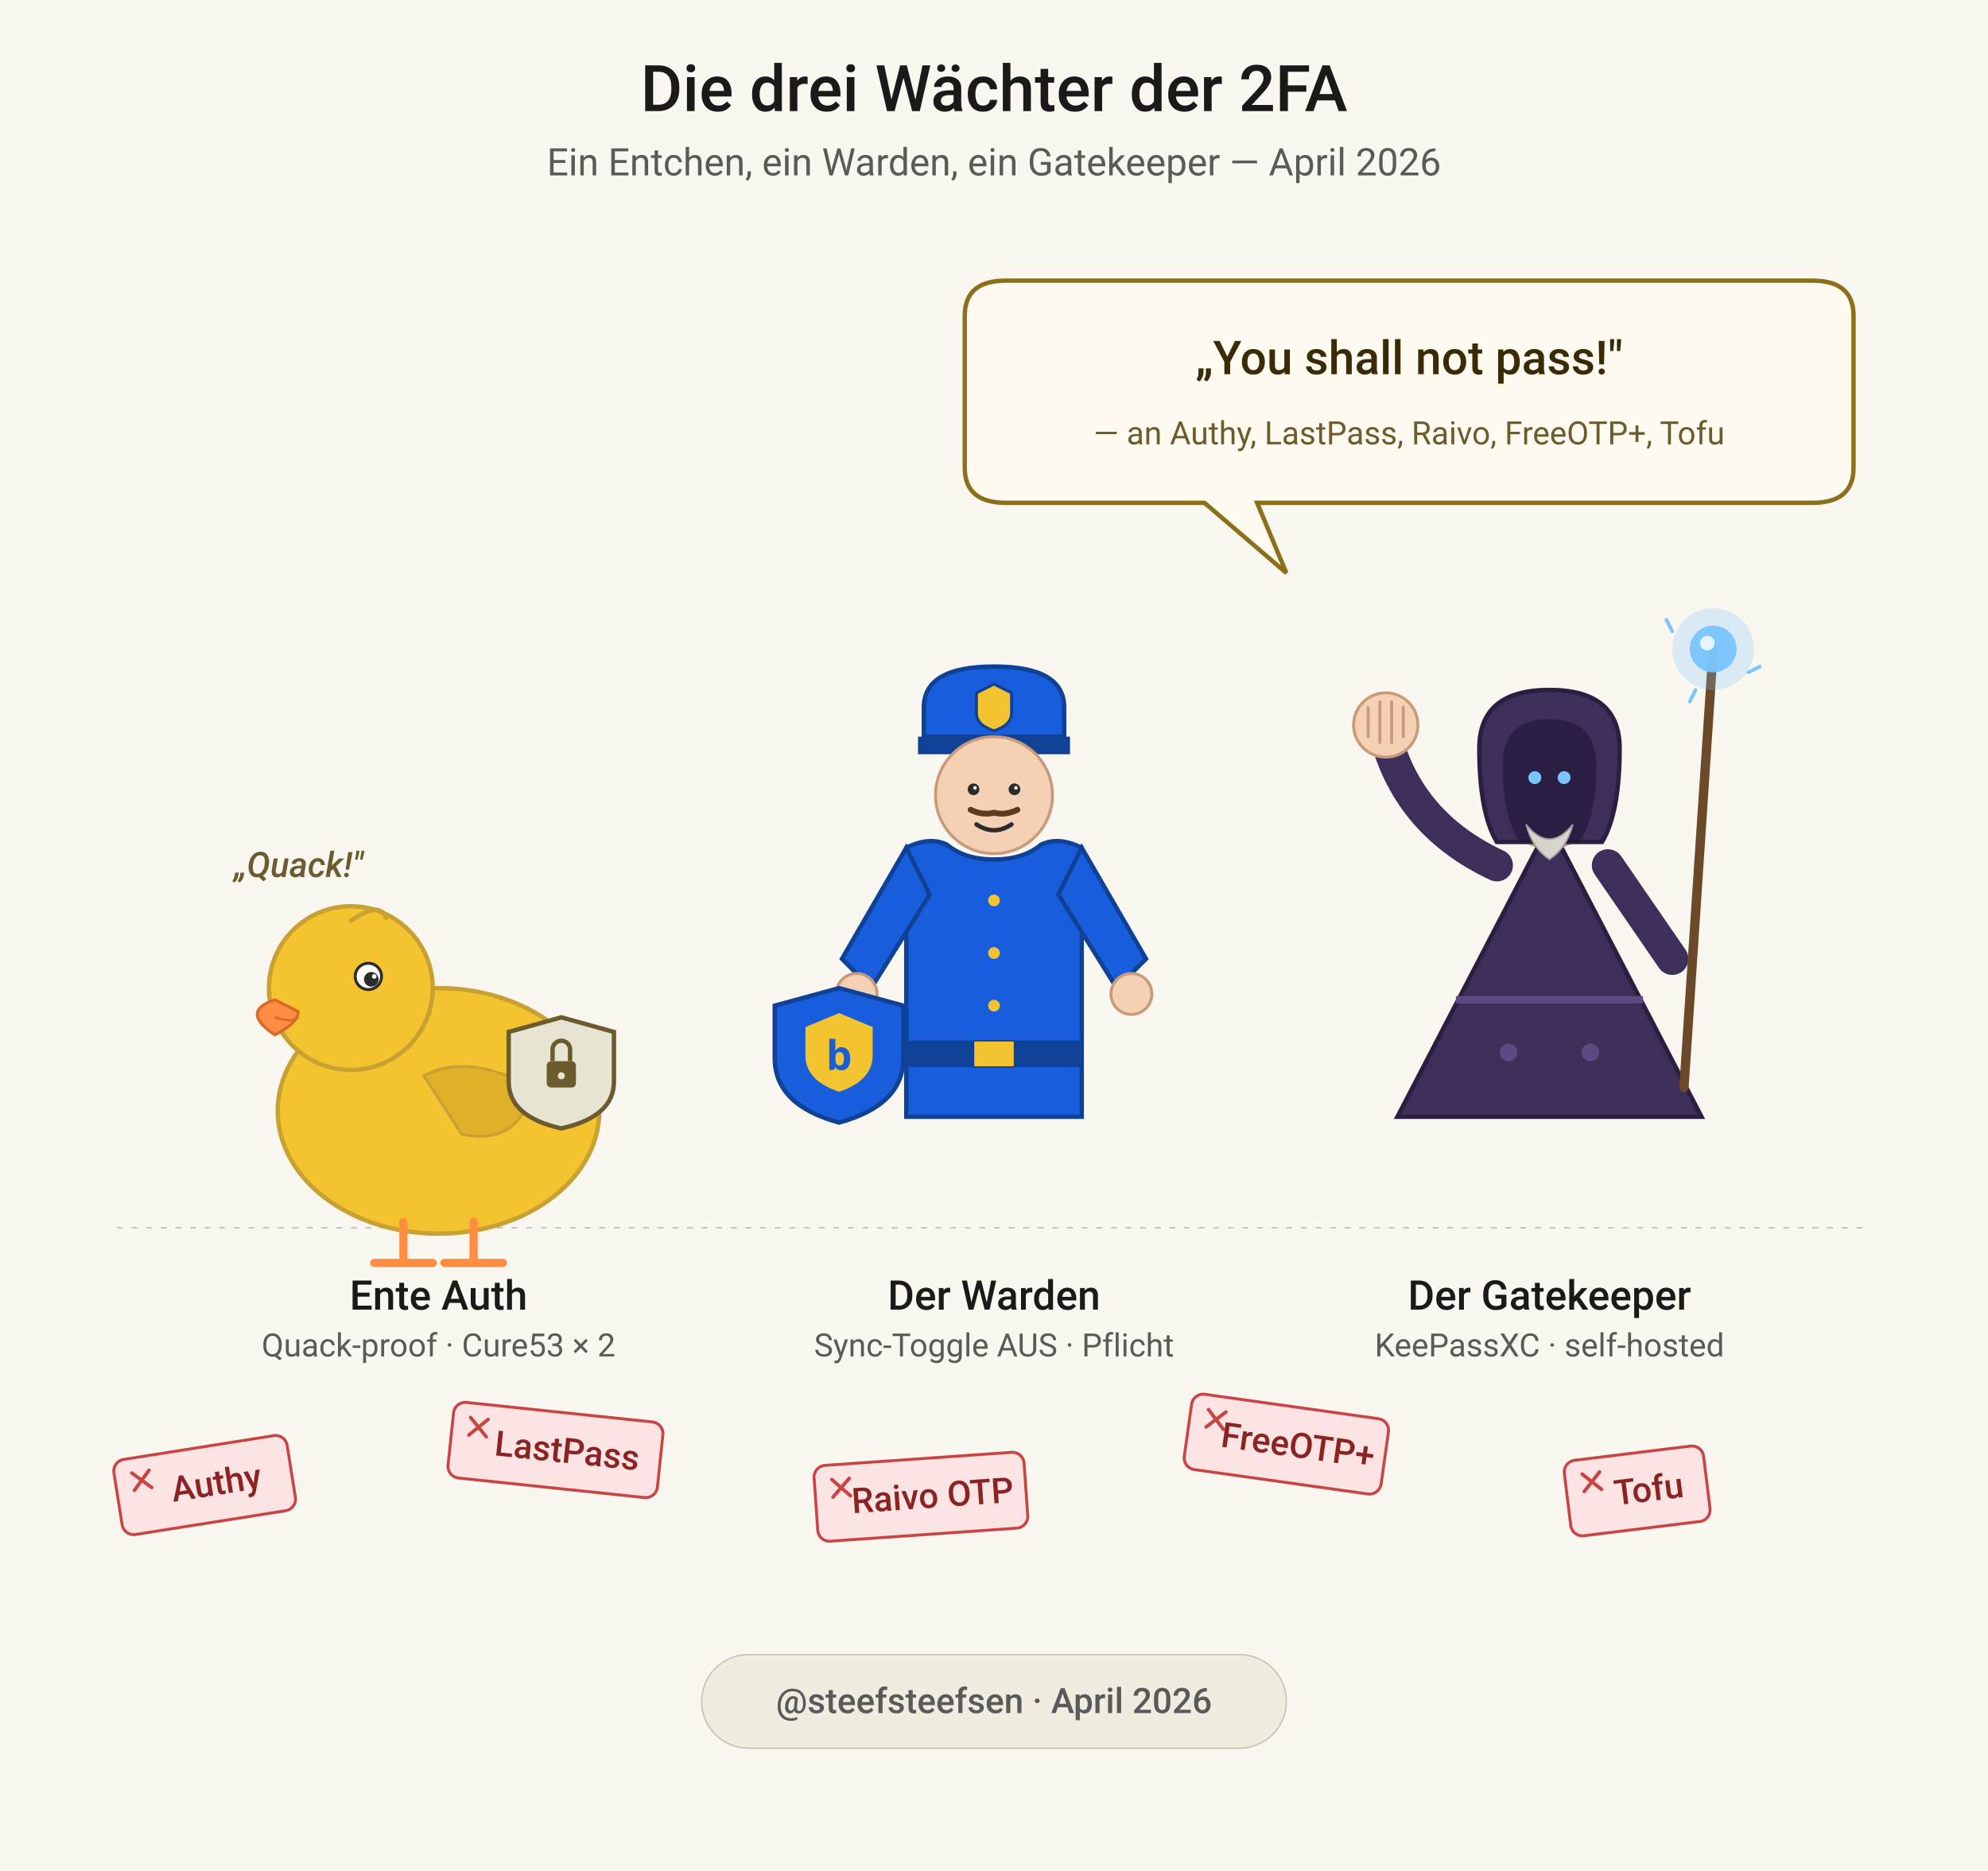
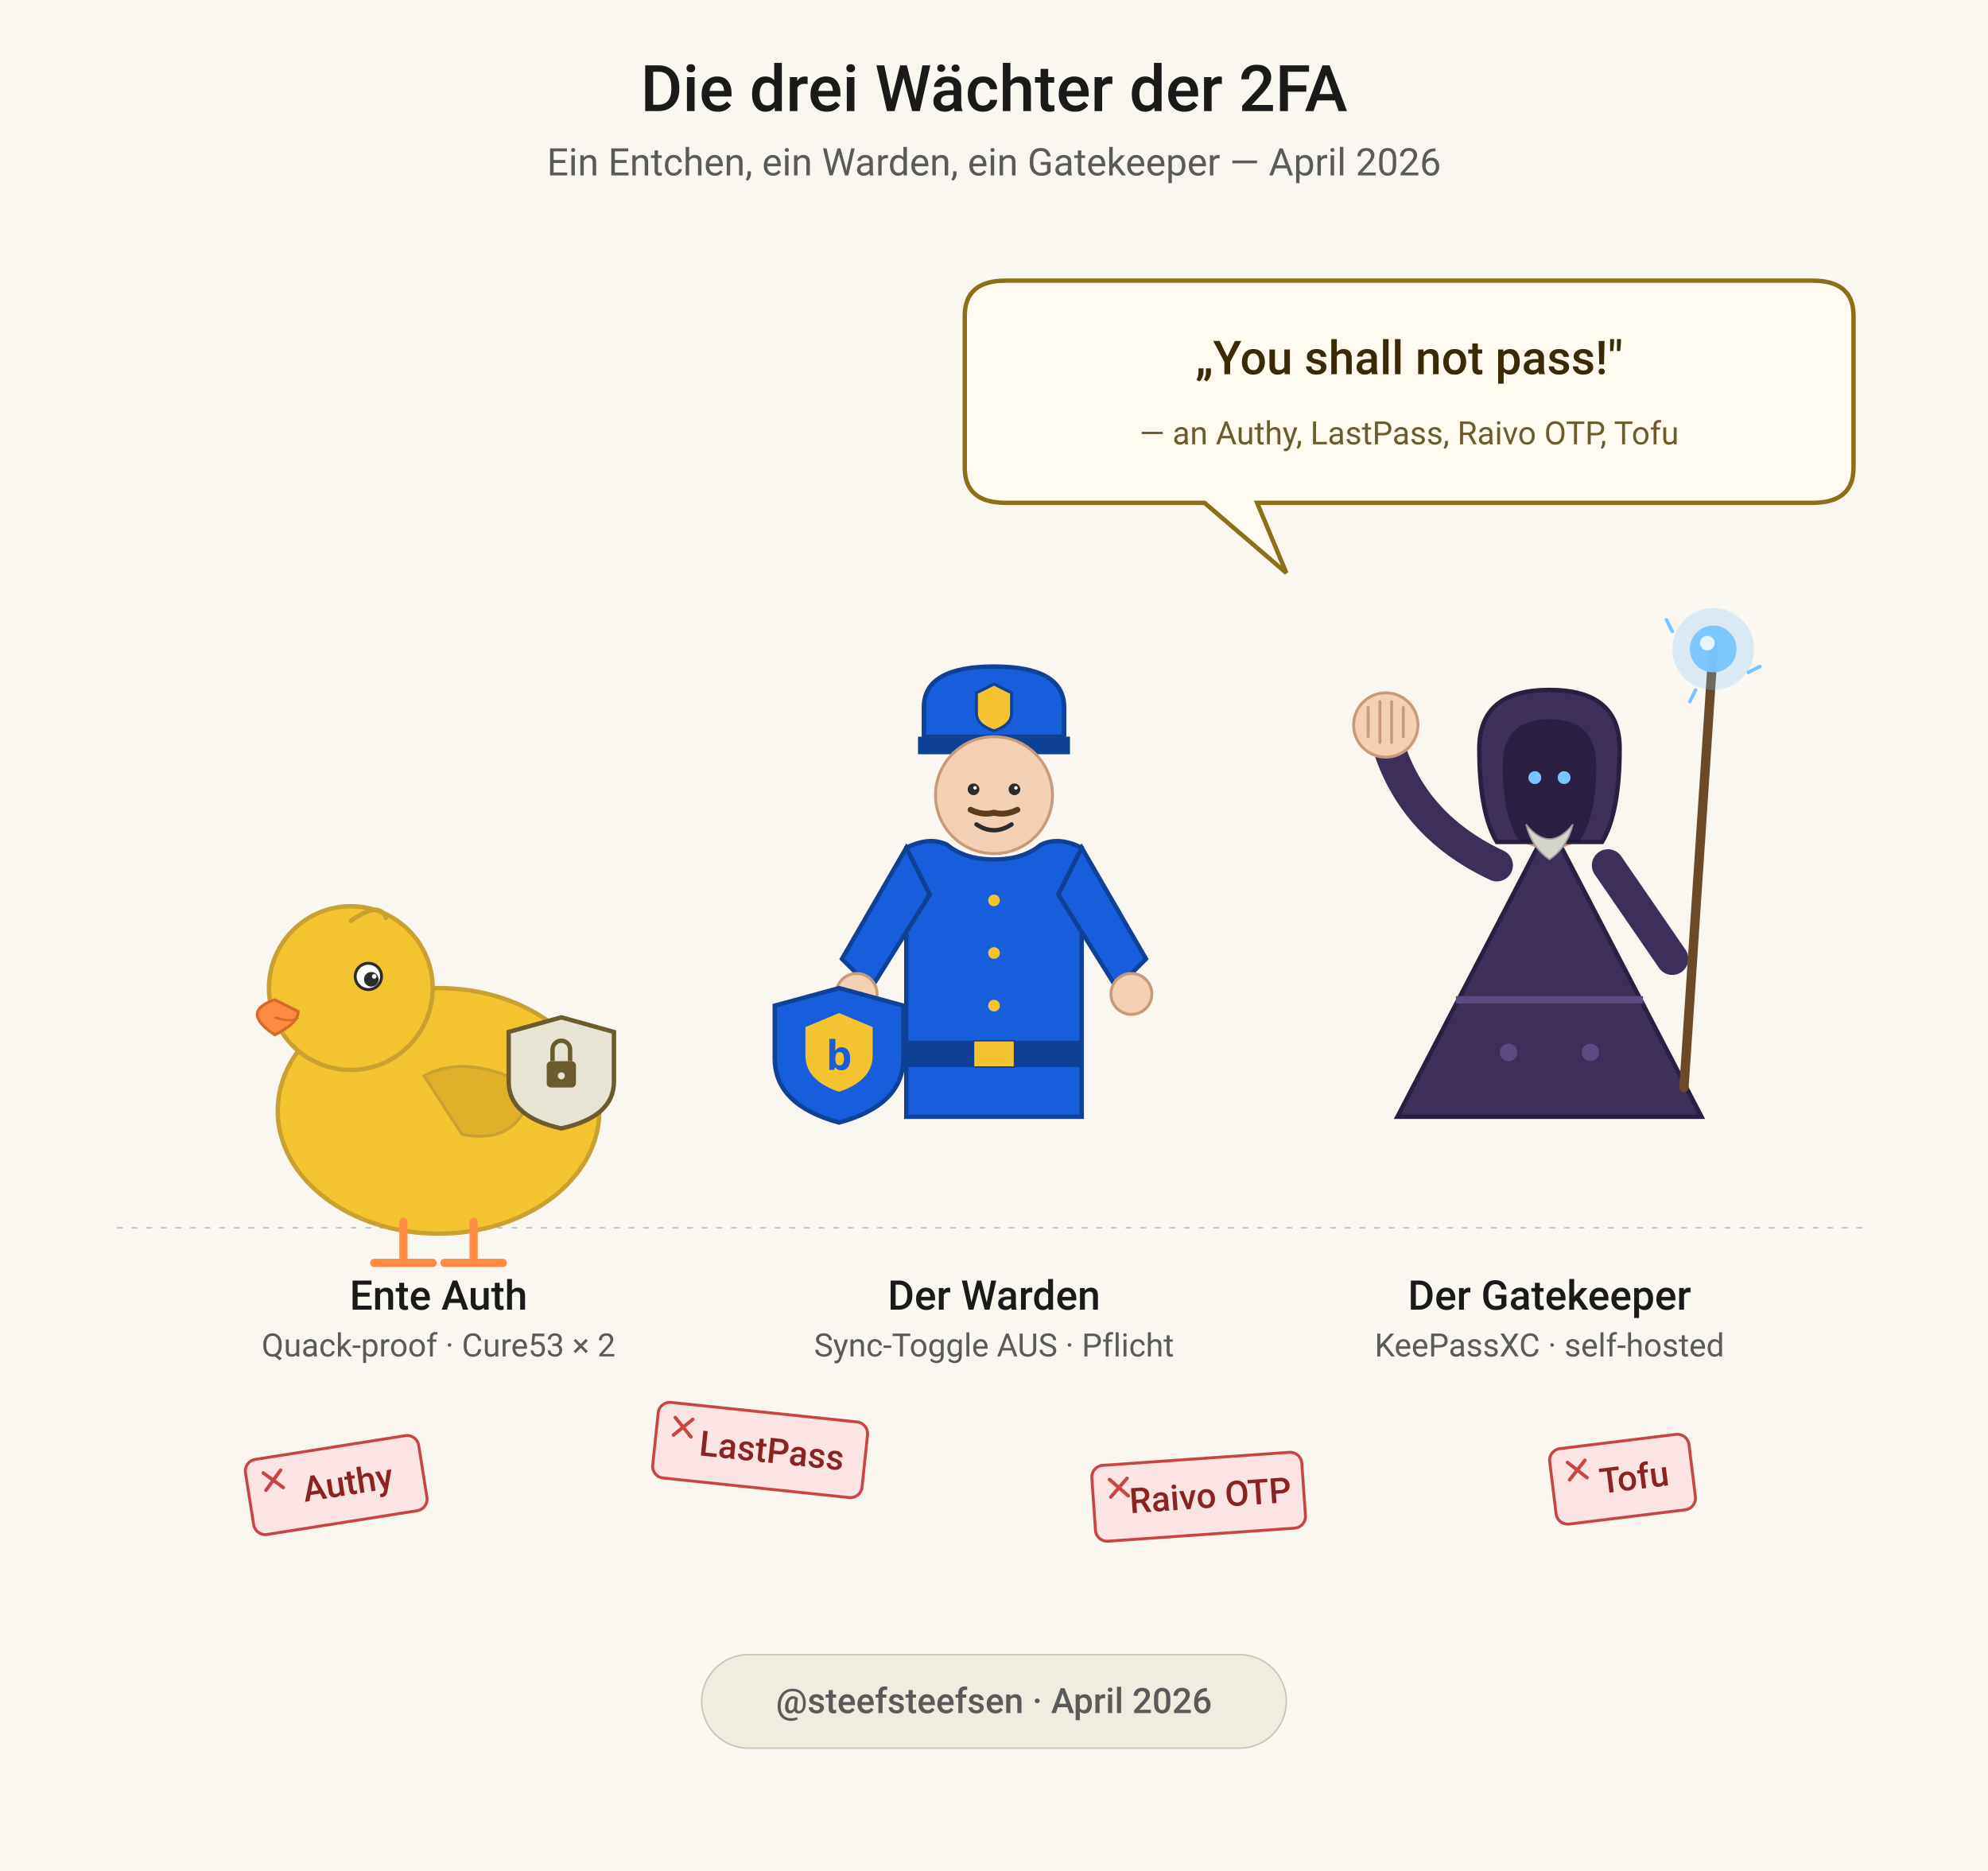
- <svg xmlns="http://www.w3.org/2000/svg" viewBox="0 0 680 640" role="img" aria-label="Die drei Wächter der 2FA: Ente Auth, Bitwarden und der KeePassXC-Gatekeeper">
+ <svg xmlns="http://www.w3.org/2000/svg" viewBox="0 0 680 640" role="img" aria-label="Die drei Wächter der 2FA: Ente Auth, Bitwarden und der KeePassXC-Gatekeeper" class="guardians-svg">
  <rect x="0" y="0" width="680" height="640" fill="#faf7f0" />
  <style>
.t_title { font-family: -apple-system, BlinkMacSystemFont, "Segoe UI", Roboto, sans-serif; font-size: 22px; font-weight: 500; fill: #1a1a1a; }
.t_sub { font-family: -apple-system, BlinkMacSystemFont, "Segoe UI", Roboto, sans-serif; font-size: 13px; fill: #5a5a5a; }
.t_lbl { font-family: -apple-system, BlinkMacSystemFont, "Segoe UI", Roboto, sans-serif; font-size: 14px; font-weight: 500; fill: #1a1a1a; }
.t_tiny { font-family: -apple-system, BlinkMacSystemFont, "Segoe UI", Roboto, sans-serif; font-size: 11px; fill: #5a5a5a; }
.t_spch { font-family: -apple-system, BlinkMacSystemFont, "Segoe UI", Roboto, sans-serif; font-size: 16px; font-weight: 500; fill: #3a2a08; }
.t_rej { font-family: -apple-system, BlinkMacSystemFont, "Segoe UI", Roboto, sans-serif; font-size: 12px; font-weight: 500; fill: #8b2323; }
.t_tag { font-family: -apple-system, BlinkMacSystemFont, "Segoe UI", Roboto, sans-serif; font-size: 12px; font-weight: 500; fill: #5a5a5a; }
.t_qk { font-family: -apple-system, BlinkMacSystemFont, "Segoe UI", Roboto, sans-serif; font-size: 12px; font-weight: 500; fill: #6b5b2e; font-style: italic; }
</style>
  <text x="340" y="38" class="t_title" text-anchor="middle">Die drei Wächter der 2FA</text>
  <text x="340" y="60" class="t_sub" text-anchor="middle">Ein Entchen, ein Warden, ein Gatekeeper — April 2026</text>
-   <g>
+   <g id="speech-bubble">
    <path d="M 330 108 Q 330 96 344 96 L 620 96 Q 634 96 634 108 L 634 160 Q 634 172 620 172 L 430 172 L 440 196 L 412 172 L 344 172 Q 330 172 330 160 Z" fill="#fffbf0" stroke="#8b6f1a" stroke-width="1.5" />
    <text x="482" y="128" class="t_spch" text-anchor="middle">„You shall not pass!"</text>
-     <text x="482" y="152" class="t_tiny" text-anchor="middle" style="fill: #6b5b2e;">— an Authy, LastPass, Raivo, FreeOTP+, Tofu</text>
+     <text x="482" y="152" class="t_tiny" text-anchor="middle" style="fill: #6b5b2e;">— an Authy, LastPass, Raivo OTP, Tofu</text>
  </g>
  <line x1="40" y1="420" x2="640" y2="420" stroke="#c0c0c0" stroke-width="0.5" stroke-dasharray="2,3" />
-   <g transform="translate(150, 350)">
-     <text x="-70" y="-50" class="t_qk">„Quack!"</text>
+   <g id="guardian-duck" transform="translate(150, 350)">
+     <text id="duck-quack" x="-70" y="-50" class="t_qk" opacity="0">„Quack!"</text>
    <ellipse cx="0" cy="30" rx="55" ry="42" fill="#f4c430" stroke="#c9a032" stroke-width="1.5" />
    <path d="M -5 18 Q 10 10 32 22 Q 28 42 8 38 Z" fill="#e0b02a" stroke="#c9a032" stroke-width="1" />
-     <circle cx="-30" cy="-12" r="28" fill="#f4c430" stroke="#c9a032" stroke-width="1.5" />
-     <path d="M -30 -35 Q -20 -42 -18 -36" fill="none" stroke="#c9a032" stroke-width="1.5" stroke-linecap="round" />
-     <circle cx="-24" cy="-16" r="4.5" fill="white" stroke="#2c2c2c" stroke-width="1" />
-     <circle cx="-23" cy="-15" r="2.5" fill="#2c2c2c" />
-     <circle cx="-22" cy="-16" r="0.8" fill="white" />
-     <path d="M -56 -8 Q -68 -4 -56 4 Q -48 0 -48 -4 Z" fill="#ff8c42" stroke="#d66a28" stroke-width="1" />
-     <path d="M -56 -2 Q -50 0 -48 -2" fill="none" stroke="#d66a28" stroke-width="0.8" />
+     <g id="duck-head">
+       <circle cx="-30" cy="-12" r="28" fill="#f4c430" stroke="#c9a032" stroke-width="1.5" />
+       <path d="M -30 -35 Q -20 -42 -18 -36" fill="none" stroke="#c9a032" stroke-width="1.5" stroke-linecap="round" />
+       <g id="duck-eye">
+         <circle cx="-24" cy="-16" r="4.5" fill="white" stroke="#2c2c2c" stroke-width="1" />
+         <circle cx="-23" cy="-15" r="2.5" fill="#2c2c2c" />
+         <circle cx="-22" cy="-16" r="0.8" fill="white" />
+       </g>
+       <g id="duck-beak">
+         <path d="M -56 -8 Q -68 -4 -56 4 Q -48 0 -48 -4 Z" fill="#ff8c42" stroke="#d66a28" stroke-width="1" />
+         <path d="M -56 -2 Q -50 0 -48 -2" fill="none" stroke="#d66a28" stroke-width="0.8" />
+       </g>
+     </g>
    <path d="M -12 68 L -12 82 L -22 82 M -12 82 L -2 82" stroke="#ff8c42" stroke-width="2.8" fill="none" stroke-linecap="round" />
    <path d="M 12 68 L 12 82 L 2 82 M 12 82 L 22 82" stroke="#ff8c42" stroke-width="2.8" fill="none" stroke-linecap="round" />
    <g transform="translate(42, 14)">
      <path d="M 0 -16 L 18 -11 L 18 6 Q 18 18 0 22 Q -18 18 -18 6 L -18 -11 Z" fill="#e8e4d4" stroke="#6b5b2e" stroke-width="1.5" />
      <rect x="-5" y="-1" width="10" height="9" rx="1.5" fill="#6b5b2e" />
      <path d="M -3 -1 v-4 a3 3 0 0 1 6 0 v4" fill="none" stroke="#6b5b2e" stroke-width="1.5" />
      <circle cx="0" cy="4" r="1.2" fill="#e8e4d4" />
    </g>
  </g>
-   <g transform="translate(340, 300)">
+   <g id="guardian-warden" transform="translate(340, 300)">
    <path d="M -24 -58 Q -24 -72 0 -72 Q 24 -72 24 -58 L 24 -48 L -24 -48 Z" fill="#175ddc" stroke="#0f4296" stroke-width="1.5" />
    <rect x="-26" y="-48" width="52" height="6" fill="#0f4296" />
    <path d="M 0 -66 L 6 -63 L 6 -56 Q 6 -52 0 -50 Q -6 -52 -6 -56 L -6 -63 Z" fill="#f4c430" stroke="#0f4296" stroke-width="1" />
    <circle cx="0" cy="-28" r="20" fill="#f4d0b4" stroke="#c99a7a" stroke-width="1" />
    <circle cx="-7" cy="-30" r="2" fill="#2c2c2c" />
    <circle cx="7" cy="-30" r="2" fill="#2c2c2c" />
    <circle cx="-6.5" cy="-30.5" r="0.6" fill="white" />
    <circle cx="7.5" cy="-30.5" r="0.6" fill="white" />
    <path d="M -6 -18 Q 0 -14 6 -18" fill="none" stroke="#2c2c2c" stroke-width="1.5" stroke-linecap="round" />
    <path d="M -8 -23 Q -4 -21 0 -22 Q 4 -21 8 -23" fill="none" stroke="#5c3c1c" stroke-width="2" stroke-linecap="round" />
    <path d="M -30 -10 L -30 82 L 30 82 L 30 -10 Q 22 -14 16 -11 Q 10 -6 0 -6 Q -10 -6 -16 -11 Q -22 -14 -30 -10 Z" fill="#175ddc" stroke="#0f4296" stroke-width="1.5" />
-     <circle cx="0" cy="8" r="2" fill="#f4c430" />
-     <circle cx="0" cy="26" r="2" fill="#f4c430" />
-     <circle cx="0" cy="44" r="2" fill="#f4c430" />
+     <g id="warden-buttons">
+       <circle cx="0" cy="8" r="2" fill="#f4c430" />
+       <circle cx="0" cy="26" r="2" fill="#f4c430" />
+       <circle cx="0" cy="44" r="2" fill="#f4c430" />
+     </g>
    <rect x="-30" y="56" width="60" height="9" fill="#0f4296" />
    <rect x="-7" y="56" width="14" height="9" fill="#f4c430" stroke="#0f4296" stroke-width="0.5" />
    <path d="M -30 -10 L -52 28 L -42 38 L -22 6 Z" fill="#175ddc" stroke="#0f4296" stroke-width="1.5" />
-     <path d="M 30 -10 L 52 28 L 42 38 L 22 6 Z" fill="#175ddc" stroke="#0f4296" stroke-width="1.5" />
+     <g id="warden-arm-right" style="transform-box: fill-box; transform-origin: 30px -10px;">
+       <path d="M 30 -10 L 52 28 L 42 38 L 22 6 Z" fill="#175ddc" stroke="#0f4296" stroke-width="1.5" />
+       <circle cx="47" cy="40" r="7" fill="#f4d0b4" stroke="#c99a7a" stroke-width="1" />
+     </g>
    <circle cx="-47" cy="40" r="7" fill="#f4d0b4" stroke="#c99a7a" stroke-width="1" />
-     <circle cx="47" cy="40" r="7" fill="#f4d0b4" stroke="#c99a7a" stroke-width="1" />
-     <g transform="translate(-53, 56)">
+     <g id="warden-shield" transform="translate(-53, 56)">
      <path d="M 0 -18 L 22 -12 L 22 6 Q 22 22 0 28 Q -22 22 -22 6 L -22 -12 Z" fill="#175ddc" stroke="#0f4296" stroke-width="1.5" />
      <path d="M -12 -5 L 0 -10 L 12 -5 L 12 5 Q 12 14 0 18 Q -12 14 -12 5 Z" fill="#f4c430" stroke="#175ddc" stroke-width="1" />
      <text x="0" y="10" text-anchor="middle" font-family="sans-serif" font-size="14" font-weight="700" fill="#175ddc">b</text>
    </g>
  </g>
-   <g transform="translate(530, 300)">
+   <g id="guardian-gatekeeper" transform="translate(530, 300)">
    <path d="M 0 -18 L -52 82 L 52 82 Z" fill="#3d2e5a" stroke="#2a1f40" stroke-width="1.5" />
    <path d="M -32 42 L 32 42" stroke="#5e4a82" stroke-width="2.5" />
    <circle cx="-14" cy="60" r="3" fill="#5e4a82" />
    <circle cx="14" cy="60" r="3" fill="#5e4a82" />
    <ellipse cx="0" cy="-30" rx="18" ry="20" fill="#f4d0b4" stroke="#c99a7a" stroke-width="1" />
    <path d="M -24 -44 Q -24 -22 -18 -12 L 18 -12 Q 24 -22 24 -44 Q 24 -64 0 -64 Q -24 -64 -24 -44 Z" fill="#3d2e5a" stroke="#2a1f40" stroke-width="1.5" />
    <path d="M -16 -38 Q -16 -20 -10 -12 L 10 -12 Q 16 -20 16 -38 Q 16 -54 0 -54 Q -16 -54 -16 -38 Z" fill="#1a1230" opacity="0.55" />
    <circle cx="-5" cy="-34" r="2.2" fill="#7ac5ff" />
    <circle cx="5" cy="-34" r="2.2" fill="#7ac5ff" />
    <path d="M -8 -18 Q 0 -8 8 -18 Q 6 -10 0 -6 Q -6 -10 -8 -18 Z" fill="#d5d5cc" stroke="#9999a0" stroke-width="0.5" />
    <path d="M -18 -4 Q -48 -18 -56 -48" stroke="#3d2e5a" stroke-width="11" fill="none" stroke-linecap="round" />
    <circle cx="-56" cy="-52" r="11" fill="#f4d0b4" stroke="#c99a7a" stroke-width="1" />
    <path d="M -62 -58 L -62 -48 M -58 -60 L -58 -46 M -54 -60 L -54 -46 M -50 -58 L -50 -48" stroke="#c99a7a" stroke-width="1" stroke-linecap="round" />
    <path d="M 20 -4 L 42 28" stroke="#3d2e5a" stroke-width="11" fill="none" stroke-linecap="round" />
-     <line x1="56" y1="-78" x2="46" y2="72" stroke="#6b4a2a" stroke-width="3.2" stroke-linecap="round" />
-     <circle cx="56" cy="-78" r="14" fill="#7ac5ff" opacity="0.25" />
-     <circle cx="56" cy="-78" r="8" fill="#7ac5ff" opacity="0.95" />
-     <circle cx="54" cy="-80" r="2.5" fill="#ffffff" opacity="0.8" />
-     <g stroke="#7ac5ff" stroke-width="1.2" stroke-linecap="round">
-       <line x1="40" y1="-88" x2="42" y2="-84" />
-       <line x1="72" y1="-72" x2="68" y2="-70" />
-       <line x1="48" y1="-60" x2="50" y2="-64" />
+     <g id="gatekeeper-staff" style="transform-box: fill-box; transform-origin: 46px 72px;">
+       <line x1="56" y1="-78" x2="46" y2="72" stroke="#6b4a2a" stroke-width="3.2" stroke-linecap="round" />
+       <g id="gatekeeper-lantern">
+         <circle cx="56" cy="-78" r="14" fill="#7ac5ff" opacity="0.25" />
+         <circle cx="56" cy="-78" r="8" fill="#7ac5ff" opacity="0.95" />
+         <circle cx="54" cy="-80" r="2.5" fill="#ffffff" opacity="0.8" />
+         <g stroke="#7ac5ff" stroke-width="1.2" stroke-linecap="round">
+           <line x1="40" y1="-88" x2="42" y2="-84" />
+           <line x1="72" y1="-72" x2="68" y2="-70" />
+           <line x1="48" y1="-60" x2="50" y2="-64" />
+         </g>
+       </g>
    </g>
  </g>
  <text x="150" y="448" class="t_lbl" text-anchor="middle">Ente Auth</text>
  <text x="150" y="464" class="t_tiny" text-anchor="middle">Quack-proof · Cure53 × 2</text>
  <text x="340" y="448" class="t_lbl" text-anchor="middle">Der Warden</text>
  <text x="340" y="464" class="t_tiny" text-anchor="middle">Sync-Toggle AUS · Pflicht</text>
  <text x="530" y="448" class="t_lbl" text-anchor="middle">Der Gatekeeper</text>
  <text x="530" y="464" class="t_tiny" text-anchor="middle">KeePassXC · self-hosted</text>
-   <g transform="translate(40, 484)">
-     <g transform="translate(30, 24) rotate(-9)">
+   <g id="rejected-cards" transform="translate(40, 484)">
+     <g class="rejected" data-dir="left" transform="translate(75, 24) rotate(-9)">
      <rect x="-30" y="-13" width="60" height="26" rx="4" fill="#fce4e4" stroke="#c94444" stroke-width="1" />
      <line x1="-24" y1="-8" x2="-18" y2="-2" stroke="#c94444" stroke-width="1.2" stroke-linecap="round" />
      <line x1="-18" y1="-8" x2="-24" y2="-2" stroke="#c94444" stroke-width="1.2" stroke-linecap="round" />
      <text x="4" y="4" class="t_rej" text-anchor="middle">Authy</text>
    </g>
-     <g transform="translate(150, 12) rotate(6)">
+     <g class="rejected" data-dir="left-up" transform="translate(220, 12) rotate(6)">
      <rect x="-36" y="-13" width="72" height="26" rx="4" fill="#fce4e4" stroke="#c94444" stroke-width="1" />
      <line x1="-30" y1="-8" x2="-24" y2="-2" stroke="#c94444" stroke-width="1.2" stroke-linecap="round" />
      <line x1="-24" y1="-8" x2="-30" y2="-2" stroke="#c94444" stroke-width="1.2" stroke-linecap="round" />
      <text x="4" y="4" class="t_rej" text-anchor="middle">LastPass</text>
    </g>
-     <g transform="translate(275, 28) rotate(-4)">
+     <g class="rejected" data-dir="right-up" transform="translate(370, 28) rotate(-4)">
      <rect x="-36" y="-13" width="72" height="26" rx="4" fill="#fce4e4" stroke="#c94444" stroke-width="1" />
      <line x1="-30" y1="-8" x2="-24" y2="-2" stroke="#c94444" stroke-width="1.2" stroke-linecap="round" />
      <line x1="-24" y1="-8" x2="-30" y2="-2" stroke="#c94444" stroke-width="1.2" stroke-linecap="round" />
      <text x="4" y="4" class="t_rej" text-anchor="middle">Raivo OTP</text>
    </g>
-     <g transform="translate(400, 10) rotate(8)">
-       <rect x="-34" y="-13" width="68" height="26" rx="4" fill="#fce4e4" stroke="#c94444" stroke-width="1" />
-       <line x1="-28" y1="-8" x2="-22" y2="-2" stroke="#c94444" stroke-width="1.2" stroke-linecap="round" />
-       <line x1="-22" y1="-8" x2="-28" y2="-2" stroke="#c94444" stroke-width="1.2" stroke-linecap="round" />
-       <text x="4" y="4" class="t_rej" text-anchor="middle">FreeOTP+</text>
-     </g>
-     <g transform="translate(520, 26) rotate(-7)">
+     <g class="rejected" data-dir="right" transform="translate(515, 22) rotate(-7)">
      <rect x="-24" y="-13" width="48" height="26" rx="4" fill="#fce4e4" stroke="#c94444" stroke-width="1" />
      <line x1="-18" y1="-8" x2="-12" y2="-2" stroke="#c94444" stroke-width="1.2" stroke-linecap="round" />
      <line x1="-12" y1="-8" x2="-18" y2="-2" stroke="#c94444" stroke-width="1.2" stroke-linecap="round" />
      <text x="4" y="4" class="t_rej" text-anchor="middle">Tofu</text>
    </g>
  </g>
  <rect x="240" y="566" width="200" height="32" rx="16" fill="#f0ece0" stroke="#c9c4b4" stroke-width="0.5" />
  <text x="340" y="586" class="t_tag" text-anchor="middle">@steefsteefsen  ·  April 2026</text>
</svg>
